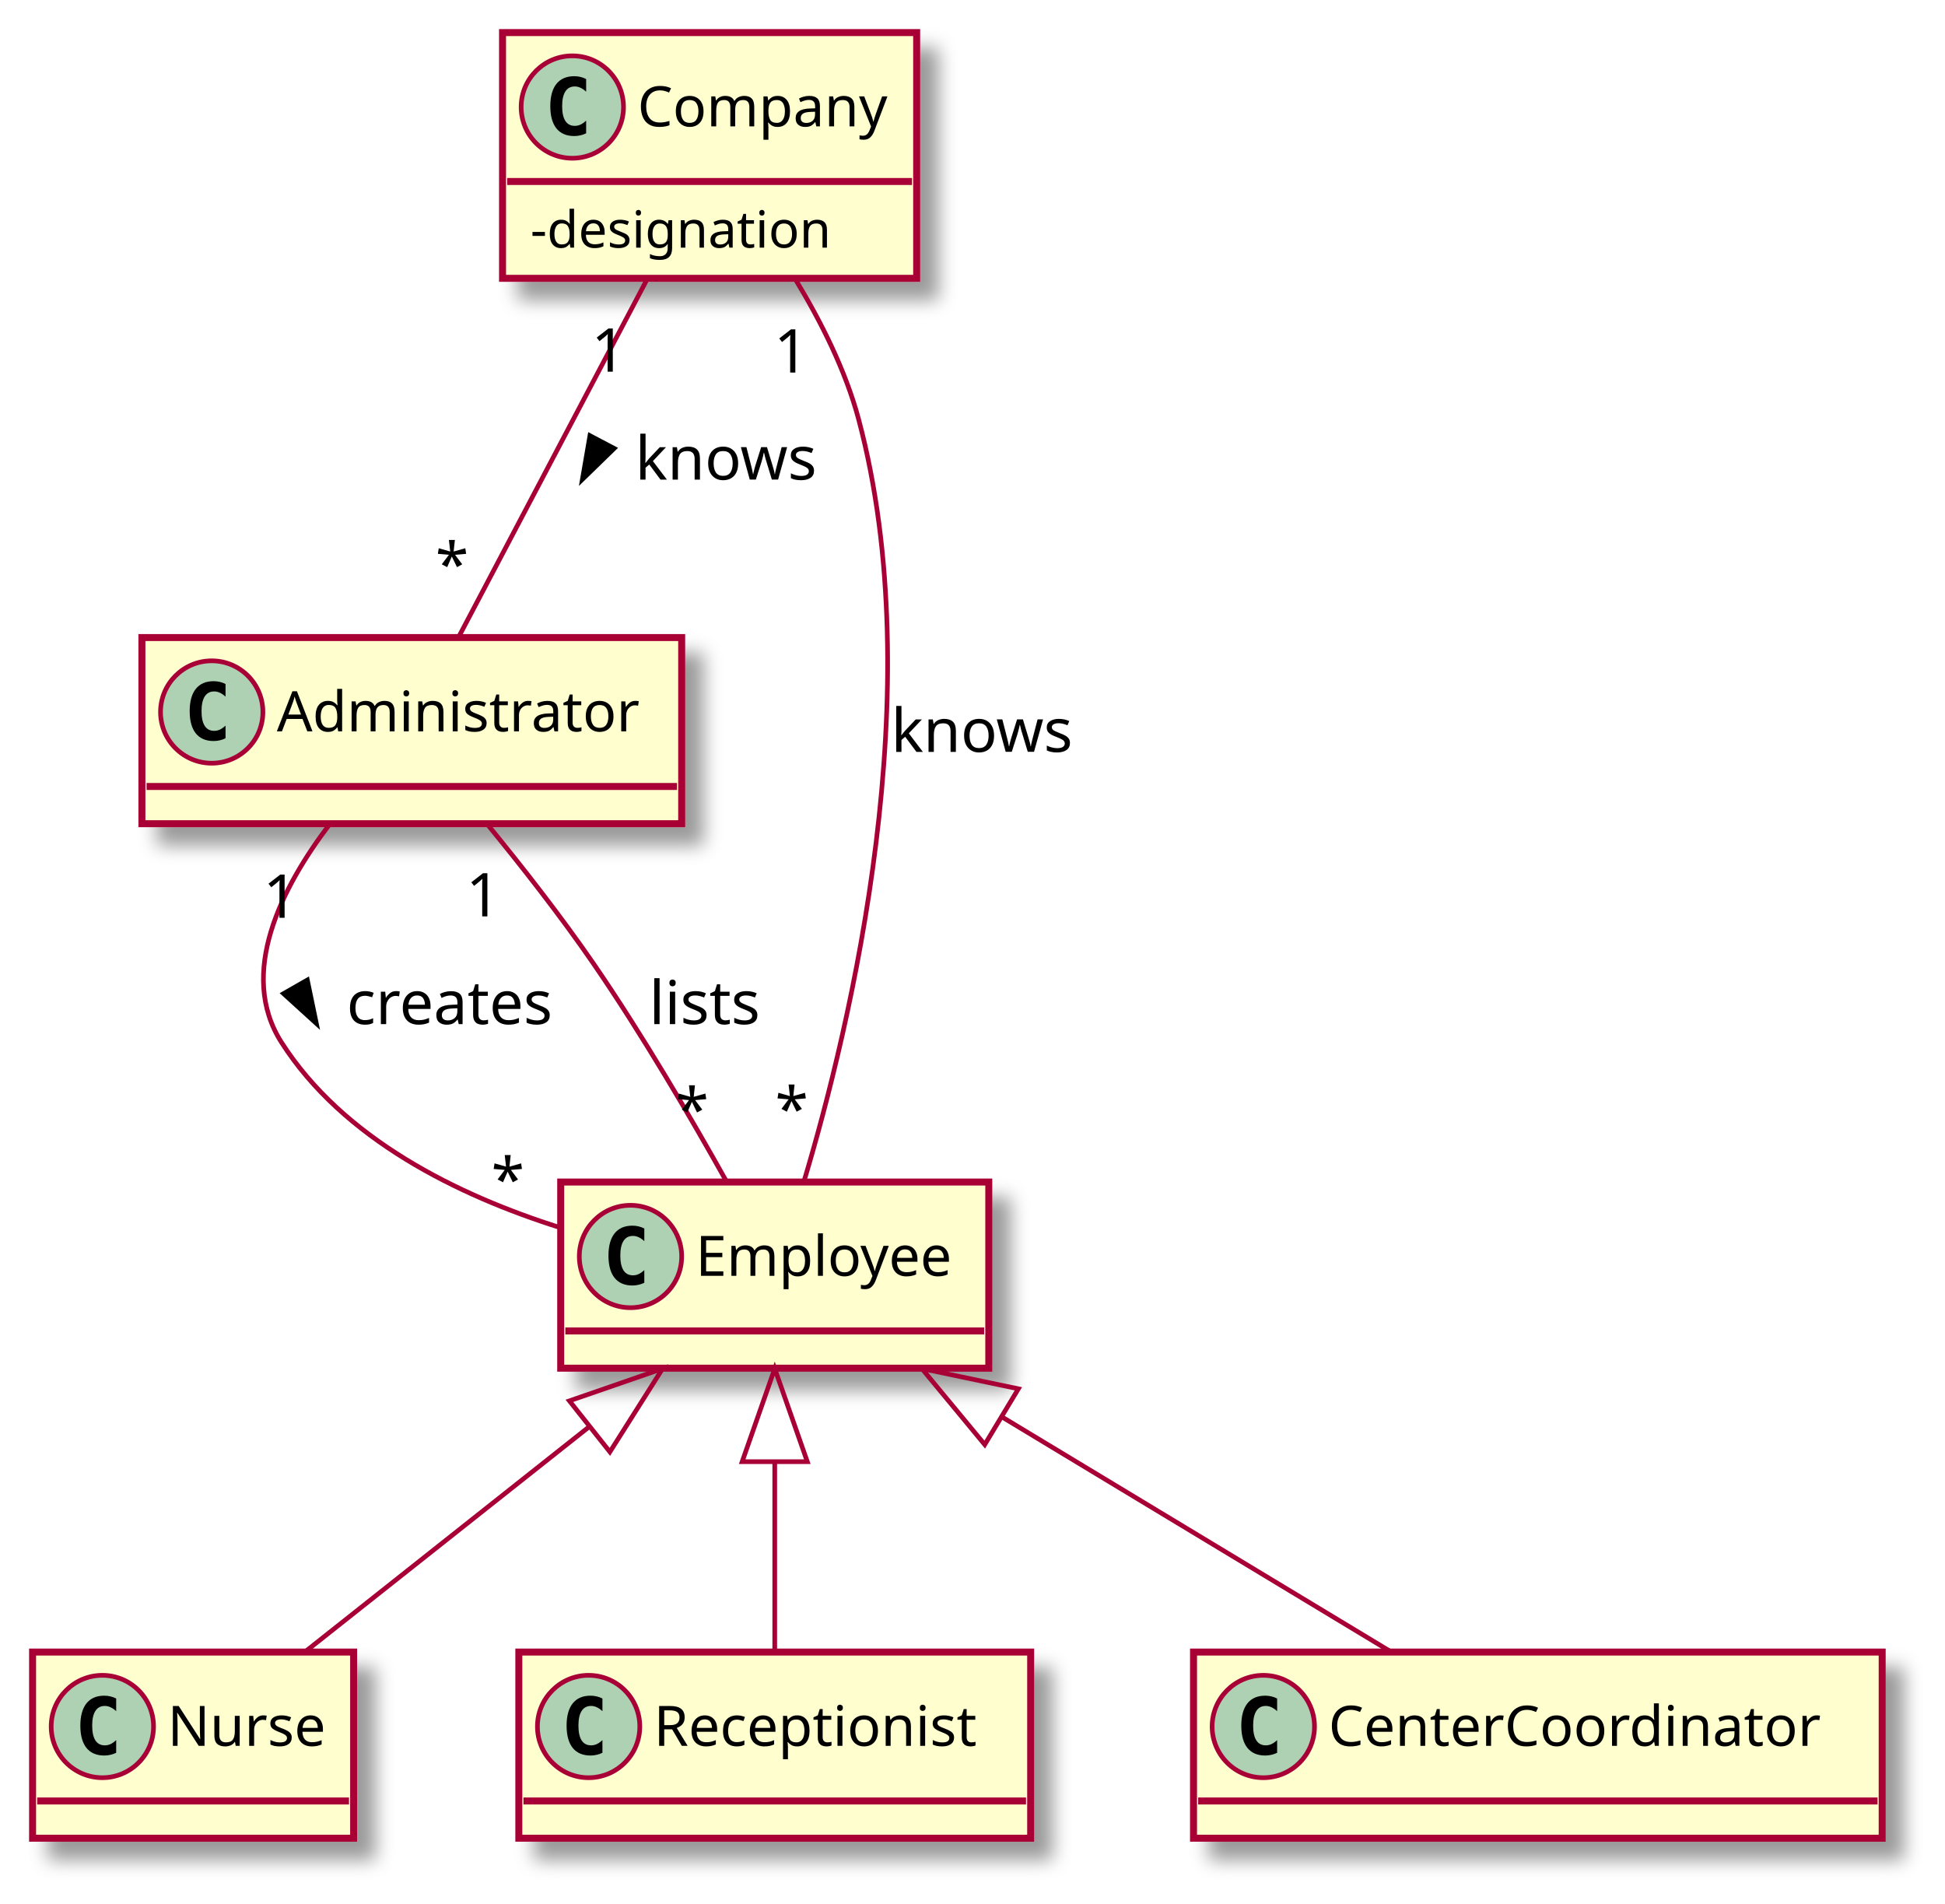
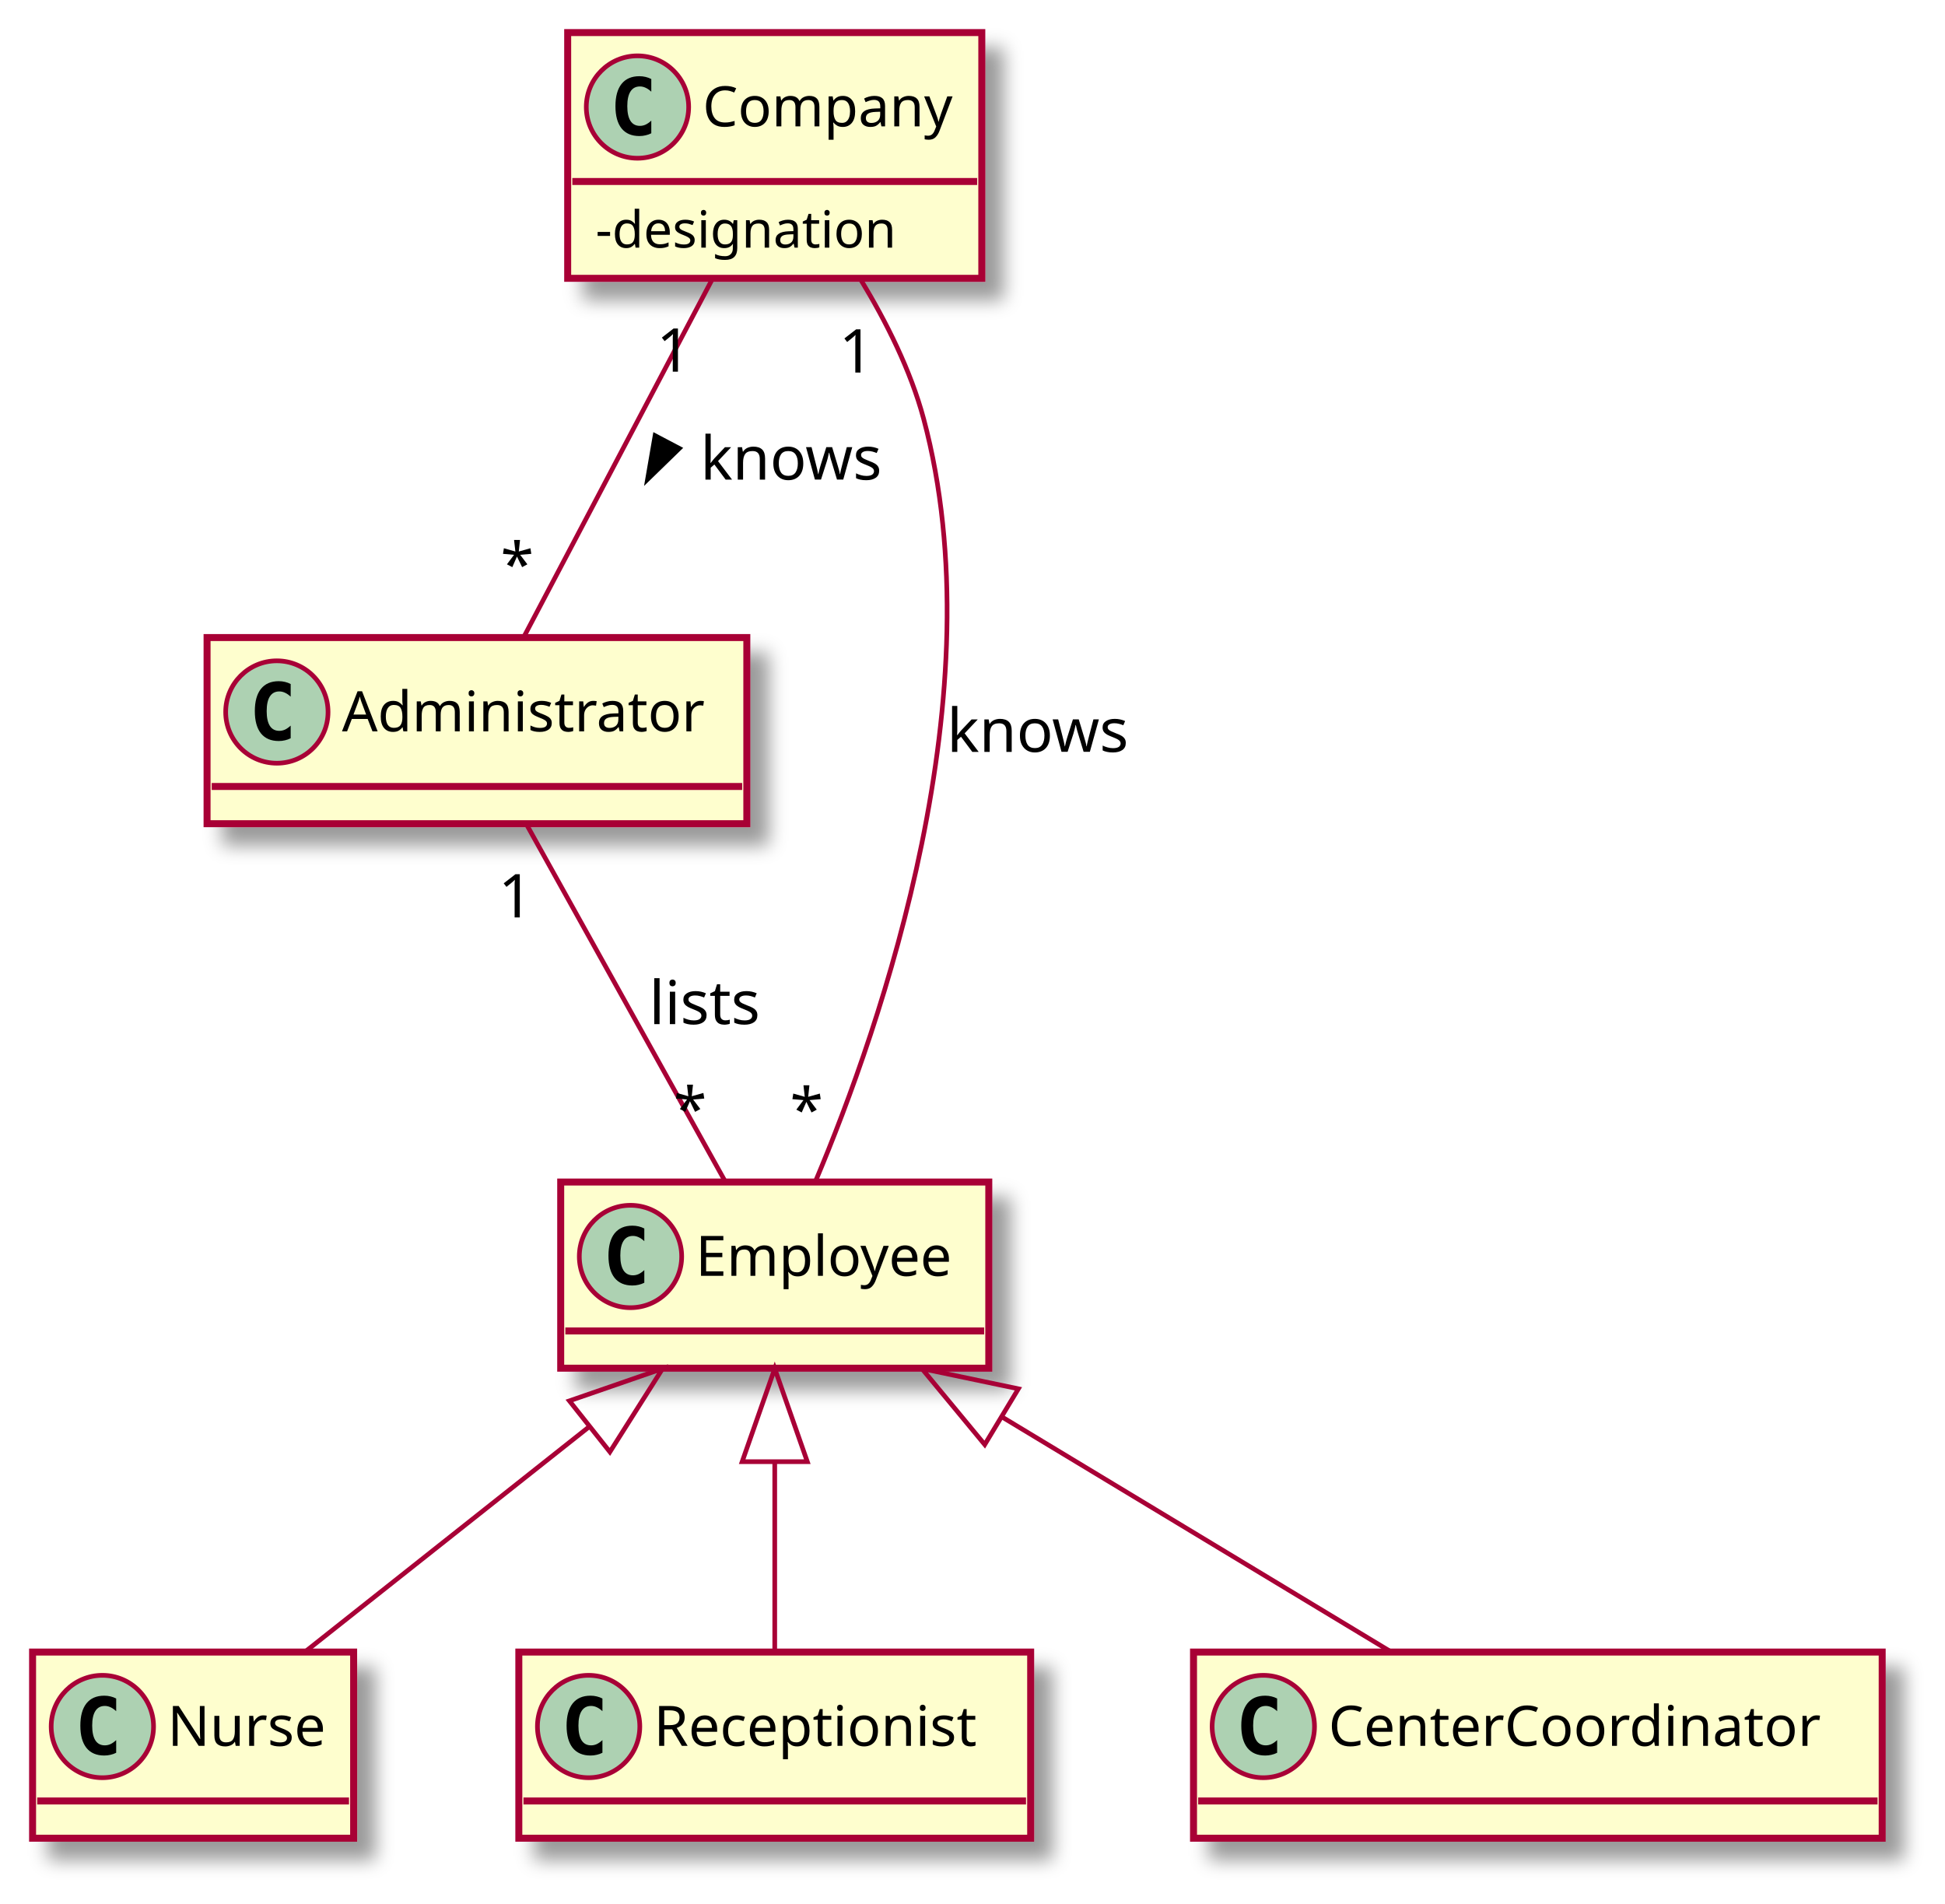
<svg xmlns="http://www.w3.org/2000/svg" contentScriptType="application/ecmascript" contentStyleType="text/css" height="409px" preserveAspectRatio="none" style="width:418px;height:409px;background:#FFFFFF;" version="1.1" viewBox="0 0 418 409" width="418px" zoomAndPan="magnify">
  <defs>
-     <filter height="300%" id="ffk8zw79e3xvm" width="300%" x="-1" y="-1">
+     <filter height="300%" id="fcnh5idp87nq2" width="300%" x="-1" y="-1">
      <feGaussianBlur result="blurOut" stdDeviation="2.0" />
      <feColorMatrix in="blurOut" result="blurOut2" type="matrix" values="0 0 0 0 0 0 0 0 0 0 0 0 0 0 0 0 0 0 .4 0" />
      <feOffset dx="4.0" dy="4.0" in="blurOut2" result="blurOut3" />
      <feBlend in="SourceGraphic" in2="blurOut3" mode="normal" />
    </filter>
  </defs>
  <g>
-     <rect codeLine="4" fill="#FEFECE" filter="url(#ffk8zw79e3xvm)" height="40" id="Administrator" style="stroke:#A80036;stroke-width:1.5;" width="116" x="30.5" y="137" />
-     <ellipse cx="45.5" cy="153" fill="#ADD1B2" rx="11" ry="11" style="stroke:#A80036;stroke-width:1.0;" />
-     <path d="M48.469,158.641 Q47.891,158.938 47.25,159.078 Q46.609,159.234 45.906,159.234 Q43.406,159.234 42.078,157.594 Q40.766,155.938 40.766,152.812 Q40.766,149.688 42.078,148.031 Q43.406,146.375 45.906,146.375 Q46.609,146.375 47.25,146.531 Q47.906,146.688 48.469,146.984 L48.469,149.703 Q47.844,149.125 47.25,148.859 Q46.656,148.578 46.031,148.578 Q44.688,148.578 44,149.656 Q43.312,150.719 43.312,152.812 Q43.312,154.906 44,155.984 Q44.688,157.047 46.031,157.047 Q46.656,157.047 47.25,156.781 Q47.844,156.5 48.469,155.922 L48.469,158.641 Z " fill="#000000" />
-     <text fill="#000000" font-family="sans-serif" font-size="12" lengthAdjust="spacing" textLength="84" x="59.5" y="157.154">Administrator</text>
-     <line style="stroke:#A80036;stroke-width:1.5;" x1="31.5" x2="145.5" y1="169" y2="169" />
-     <rect codeLine="6" fill="#FEFECE" filter="url(#ffk8zw79e3xvm)" height="40" id="Employee" style="stroke:#A80036;stroke-width:1.5;" width="92" x="120.5" y="254" />
+     <rect codeLine="4" fill="#FEFECE" filter="url(#fcnh5idp87nq2)" height="40" id="Administrator" style="stroke:#A80036;stroke-width:1.5;" width="116" x="44.5" y="137" />
+     <ellipse cx="59.5" cy="153" fill="#ADD1B2" rx="11" ry="11" style="stroke:#A80036;stroke-width:1.0;" />
+     <path d="M62.469,158.641 Q61.891,158.938 61.25,159.078 Q60.609,159.234 59.906,159.234 Q57.406,159.234 56.078,157.594 Q54.766,155.938 54.766,152.812 Q54.766,149.688 56.078,148.031 Q57.406,146.375 59.906,146.375 Q60.609,146.375 61.25,146.531 Q61.906,146.688 62.469,146.984 L62.469,149.703 Q61.844,149.125 61.25,148.859 Q60.656,148.578 60.031,148.578 Q58.688,148.578 58,149.656 Q57.312,150.719 57.312,152.812 Q57.312,154.906 58,155.984 Q58.688,157.047 60.031,157.047 Q60.656,157.047 61.25,156.781 Q61.844,156.5 62.469,155.922 L62.469,158.641 Z " fill="#000000" />
+     <text fill="#000000" font-family="sans-serif" font-size="12" lengthAdjust="spacing" textLength="84" x="73.5" y="157.154">Administrator</text>
+     <line style="stroke:#A80036;stroke-width:1.5;" x1="45.5" x2="159.5" y1="169" y2="169" />
+     <rect codeLine="6" fill="#FEFECE" filter="url(#fcnh5idp87nq2)" height="40" id="Employee" style="stroke:#A80036;stroke-width:1.5;" width="92" x="120.5" y="254" />
    <ellipse cx="135.5" cy="270" fill="#ADD1B2" rx="11" ry="11" style="stroke:#A80036;stroke-width:1.0;" />
    <path d="M138.469,275.641 Q137.891,275.938 137.25,276.078 Q136.609,276.234 135.906,276.234 Q133.406,276.234 132.078,274.594 Q130.766,272.938 130.766,269.812 Q130.766,266.688 132.078,265.031 Q133.406,263.375 135.906,263.375 Q136.609,263.375 137.25,263.531 Q137.906,263.688 138.469,263.984 L138.469,266.703 Q137.844,266.125 137.25,265.859 Q136.656,265.578 136.031,265.578 Q134.688,265.578 134,266.656 Q133.312,267.719 133.312,269.812 Q133.312,271.906 134,272.984 Q134.688,274.047 136.031,274.047 Q136.656,274.047 137.25,273.781 Q137.844,273.5 138.469,272.922 L138.469,275.641 Z " fill="#000000" />
    <text fill="#000000" font-family="sans-serif" font-size="12" lengthAdjust="spacing" textLength="60" x="149.5" y="274.154">Employee</text>
    <line style="stroke:#A80036;stroke-width:1.5;" x1="121.5" x2="211.5" y1="286" y2="286" />
-     <rect codeLine="9" fill="#FEFECE" filter="url(#ffk8zw79e3xvm)" height="52.805" id="Company" style="stroke:#A80036;stroke-width:1.5;" width="89" x="108" y="7" />
-     <ellipse cx="123" cy="23" fill="#ADD1B2" rx="11" ry="11" style="stroke:#A80036;stroke-width:1.0;" />
-     <path d="M125.969,28.641 Q125.391,28.938 124.75,29.078 Q124.109,29.234 123.406,29.234 Q120.906,29.234 119.578,27.594 Q118.266,25.938 118.266,22.812 Q118.266,19.688 119.578,18.031 Q120.906,16.375 123.406,16.375 Q124.109,16.375 124.75,16.531 Q125.406,16.688 125.969,16.984 L125.969,19.703 Q125.344,19.125 124.75,18.859 Q124.156,18.578 123.531,18.578 Q122.188,18.578 121.5,19.656 Q120.812,20.719 120.812,22.812 Q120.812,24.906 121.5,25.984 Q122.188,27.047 123.531,27.047 Q124.156,27.047 124.75,26.781 Q125.344,26.5 125.969,25.922 L125.969,28.641 Z " fill="#000000" />
-     <text fill="#000000" font-family="sans-serif" font-size="12" lengthAdjust="spacing" textLength="57" x="137" y="27.154">Company</text>
-     <line style="stroke:#A80036;stroke-width:1.5;" x1="109" x2="196" y1="39" y2="39" />
-     <text fill="#000000" font-family="sans-serif" font-size="11" lengthAdjust="spacing" textLength="70" x="114" y="53.21">-designation</text>
-     <rect fill="#FEFECE" filter="url(#ffk8zw79e3xvm)" height="40" id="Nurse" style="stroke:#A80036;stroke-width:1.5;" width="69" x="7" y="355" />
+     <rect codeLine="9" fill="#FEFECE" filter="url(#fcnh5idp87nq2)" height="52.805" id="Company" style="stroke:#A80036;stroke-width:1.5;" width="89" x="122" y="7" />
+     <ellipse cx="137" cy="23" fill="#ADD1B2" rx="11" ry="11" style="stroke:#A80036;stroke-width:1.0;" />
+     <path d="M139.969,28.641 Q139.391,28.938 138.75,29.078 Q138.109,29.234 137.406,29.234 Q134.906,29.234 133.578,27.594 Q132.266,25.938 132.266,22.812 Q132.266,19.688 133.578,18.031 Q134.906,16.375 137.406,16.375 Q138.109,16.375 138.75,16.531 Q139.406,16.688 139.969,16.984 L139.969,19.703 Q139.344,19.125 138.75,18.859 Q138.156,18.578 137.531,18.578 Q136.188,18.578 135.5,19.656 Q134.812,20.719 134.812,22.812 Q134.812,24.906 135.5,25.984 Q136.188,27.047 137.531,27.047 Q138.156,27.047 138.75,26.781 Q139.344,26.5 139.969,25.922 L139.969,28.641 Z " fill="#000000" />
+     <text fill="#000000" font-family="sans-serif" font-size="12" lengthAdjust="spacing" textLength="57" x="151" y="27.154">Company</text>
+     <line style="stroke:#A80036;stroke-width:1.5;" x1="123" x2="210" y1="39" y2="39" />
+     <text fill="#000000" font-family="sans-serif" font-size="11" lengthAdjust="spacing" textLength="70" x="128" y="53.21">-designation</text>
+     <rect fill="#FEFECE" filter="url(#fcnh5idp87nq2)" height="40" id="Nurse" style="stroke:#A80036;stroke-width:1.5;" width="69" x="7" y="355" />
    <ellipse cx="22" cy="371" fill="#ADD1B2" rx="11" ry="11" style="stroke:#A80036;stroke-width:1.0;" />
    <path d="M24.969,376.641 Q24.391,376.938 23.75,377.078 Q23.109,377.234 22.406,377.234 Q19.906,377.234 18.578,375.594 Q17.266,373.938 17.266,370.812 Q17.266,367.688 18.578,366.031 Q19.906,364.375 22.406,364.375 Q23.109,364.375 23.75,364.531 Q24.406,364.688 24.969,364.984 L24.969,367.703 Q24.344,367.125 23.75,366.859 Q23.156,366.578 22.531,366.578 Q21.188,366.578 20.5,367.656 Q19.812,368.719 19.812,370.812 Q19.812,372.906 20.5,373.984 Q21.188,375.047 22.531,375.047 Q23.156,375.047 23.75,374.781 Q24.344,374.5 24.969,373.922 L24.969,376.641 Z " fill="#000000" />
    <text fill="#000000" font-family="sans-serif" font-size="12" lengthAdjust="spacing" textLength="37" x="36" y="375.154">Nurse</text>
    <line style="stroke:#A80036;stroke-width:1.5;" x1="8" x2="75" y1="387" y2="387" />
-     <rect fill="#FEFECE" filter="url(#ffk8zw79e3xvm)" height="40" id="Receptionist" style="stroke:#A80036;stroke-width:1.5;" width="110" x="111.5" y="355" />
+     <rect fill="#FEFECE" filter="url(#fcnh5idp87nq2)" height="40" id="Receptionist" style="stroke:#A80036;stroke-width:1.5;" width="110" x="111.5" y="355" />
    <ellipse cx="126.5" cy="371" fill="#ADD1B2" rx="11" ry="11" style="stroke:#A80036;stroke-width:1.0;" />
    <path d="M129.469,376.641 Q128.891,376.938 128.25,377.078 Q127.609,377.234 126.906,377.234 Q124.406,377.234 123.078,375.594 Q121.766,373.938 121.766,370.812 Q121.766,367.688 123.078,366.031 Q124.406,364.375 126.906,364.375 Q127.609,364.375 128.25,364.531 Q128.906,364.688 129.469,364.984 L129.469,367.703 Q128.844,367.125 128.25,366.859 Q127.656,366.578 127.031,366.578 Q125.688,366.578 125,367.656 Q124.312,368.719 124.312,370.812 Q124.312,372.906 125,373.984 Q125.688,375.047 127.031,375.047 Q127.656,375.047 128.25,374.781 Q128.844,374.5 129.469,373.922 L129.469,376.641 Z " fill="#000000" />
    <text fill="#000000" font-family="sans-serif" font-size="12" lengthAdjust="spacing" textLength="78" x="140.5" y="375.154">Receptionist</text>
    <line style="stroke:#A80036;stroke-width:1.5;" x1="112.5" x2="220.5" y1="387" y2="387" />
-     <rect fill="#FEFECE" filter="url(#ffk8zw79e3xvm)" height="40" id="CenterCoordinator" style="stroke:#A80036;stroke-width:1.5;" width="148" x="256.5" y="355" />
+     <rect fill="#FEFECE" filter="url(#fcnh5idp87nq2)" height="40" id="CenterCoordinator" style="stroke:#A80036;stroke-width:1.5;" width="148" x="256.5" y="355" />
    <ellipse cx="271.5" cy="371" fill="#ADD1B2" rx="11" ry="11" style="stroke:#A80036;stroke-width:1.0;" />
    <path d="M274.469,376.641 Q273.891,376.938 273.25,377.078 Q272.609,377.234 271.906,377.234 Q269.406,377.234 268.078,375.594 Q266.766,373.938 266.766,370.812 Q266.766,367.688 268.078,366.031 Q269.406,364.375 271.906,364.375 Q272.609,364.375 273.25,364.531 Q273.906,364.688 274.469,364.984 L274.469,367.703 Q273.844,367.125 273.25,366.859 Q272.656,366.578 272.031,366.578 Q270.688,366.578 270,367.656 Q269.312,368.719 269.312,370.812 Q269.312,372.906 270,373.984 Q270.688,375.047 272.031,375.047 Q272.656,375.047 273.25,374.781 Q273.844,374.5 274.469,373.922 L274.469,376.641 Z " fill="#000000" />
    <text fill="#000000" font-family="sans-serif" font-size="12" lengthAdjust="spacing" textLength="116" x="285.5" y="375.154">CenterCoordinator</text>
    <line style="stroke:#A80036;stroke-width:1.5;" x1="257.5" x2="403.5" y1="387" y2="387" />
-     <path codeLine="13" d="M70.9,177.04 C60.5,190.69 51.05,209.21 60.5,224 C73.77,244.75 98.32,256.84 120.46,263.82 " fill="none" id="Administrator-Employee" style="stroke:#A80036;stroke-width:1.0;" />
-     <polygon fill="#000000" points="67.98,219.908,66.046,210.596,60.942,213.511,67.98,219.908" style="stroke:#000000;stroke-width:1.0;" />
-     <text fill="#000000" font-family="sans-serif" font-size="13" lengthAdjust="spacing" textLength="48" x="74.5" y="220.067">creates</text>
-     <text fill="#000000" font-family="sans-serif" font-size="13" lengthAdjust="spacing" textLength="8" x="56.555" y="197.216">1</text>
-     <text fill="#000000" font-family="sans-serif" font-size="13" lengthAdjust="spacing" textLength="7" x="105.565" y="258.08">*</text>
-     <path codeLine="14" d="M104.7,177.08 C111.97,185.96 120.47,196.79 127.5,207 C137.99,222.24 148.59,240.39 156.08,253.79 " fill="none" id="Administrator-Employee-1" style="stroke:#A80036;stroke-width:1.0;" />
+     <path codeLine="13" d="M113.21,177.25 C125.03,198.48 143.92,232.44 155.75,253.69 " fill="none" id="Administrator-Employee" style="stroke:#A80036;stroke-width:1.0;" />
    <text fill="#000000" font-family="sans-serif" font-size="13" lengthAdjust="spacing" textLength="25" x="139.5" y="220.067">lists</text>
-     <text fill="#000000" font-family="sans-serif" font-size="13" lengthAdjust="spacing" textLength="8" x="100.131" y="196.922">1</text>
-     <text fill="#000000" font-family="sans-serif" font-size="13" lengthAdjust="spacing" textLength="7" x="145.165" y="243.082">*</text>
-     <path codeLine="16" d="M138.93,60.27 C126.89,83.12 109.58,115.98 98.69,136.65 " fill="none" id="Company-Administrator" style="stroke:#A80036;stroke-width:1.0;" />
-     <polygon fill="#000000" points="125.169,102.99,131.986,96.358,126.785,93.618,125.169,102.99" style="stroke:#000000;stroke-width:1.0;" />
-     <text fill="#000000" font-family="sans-serif" font-size="13" lengthAdjust="spacing" textLength="39" x="136.5" y="103.067">knows</text>
-     <text fill="#000000" font-family="sans-serif" font-size="13" lengthAdjust="spacing" textLength="8" x="127.087" y="79.869">1</text>
-     <text fill="#000000" font-family="sans-serif" font-size="13" lengthAdjust="spacing" textLength="7" x="93.572" y="125.903">*</text>
-     <path codeLine="17" d="M170.97,60.07 C176.44,69.09 181.71,79.58 184.5,90 C200.1,148.29 182.85,220.25 172.76,253.93 " fill="none" id="Company-Employee" style="stroke:#A80036;stroke-width:1.0;" />
-     <text fill="#000000" font-family="sans-serif" font-size="13" lengthAdjust="spacing" textLength="39" x="191.5" y="161.567">knows</text>
-     <text fill="#000000" font-family="sans-serif" font-size="13" lengthAdjust="spacing" textLength="8" x="166.316" y="80.053">1</text>
-     <text fill="#000000" font-family="sans-serif" font-size="13" lengthAdjust="spacing" textLength="7" x="166.571" y="242.918">*</text>
-     <path codeLine="19" d="M126.59,306.61 C106.49,322.53 82.8,341.29 65.53,354.97 " fill="none" id="Employee-backto-Nurse" style="stroke:#A80036;stroke-width:1.0;" />
+     <text fill="#000000" font-family="sans-serif" font-size="13" lengthAdjust="spacing" textLength="8" x="107.097" y="197.14">1</text>
+     <text fill="#000000" font-family="sans-serif" font-size="13" lengthAdjust="spacing" textLength="7" x="144.742" y="242.954">*</text>
+     <path codeLine="15" d="M152.93,60.27 C140.89,83.12 123.58,115.98 112.69,136.65 " fill="none" id="Company-Administrator" style="stroke:#A80036;stroke-width:1.0;" />
+     <polygon fill="#000000" points="139.169,102.99,145.986,96.358,140.785,93.618,139.169,102.99" style="stroke:#000000;stroke-width:1.0;" />
+     <text fill="#000000" font-family="sans-serif" font-size="13" lengthAdjust="spacing" textLength="39" x="150.5" y="103.067">knows</text>
+     <text fill="#000000" font-family="sans-serif" font-size="13" lengthAdjust="spacing" textLength="8" x="141.087" y="79.869">1</text>
+     <text fill="#000000" font-family="sans-serif" font-size="13" lengthAdjust="spacing" textLength="7" x="107.572" y="125.903">*</text>
+     <path codeLine="16" d="M184.97,60.07 C190.44,69.09 195.71,79.58 198.5,90 C214.22,148.73 189.44,220.19 175.28,253.79 " fill="none" id="Company-Employee" style="stroke:#A80036;stroke-width:1.0;" />
+     <text fill="#000000" font-family="sans-serif" font-size="13" lengthAdjust="spacing" textLength="39" x="203.5" y="161.567">knows</text>
+     <text fill="#000000" font-family="sans-serif" font-size="13" lengthAdjust="spacing" textLength="8" x="180.316" y="80.053">1</text>
+     <text fill="#000000" font-family="sans-serif" font-size="13" lengthAdjust="spacing" textLength="7" x="169.765" y="243.082">*</text>
+     <path codeLine="18" d="M126.59,306.61 C106.49,322.53 82.8,341.29 65.53,354.97 " fill="none" id="Employee-backto-Nurse" style="stroke:#A80036;stroke-width:1.0;" />
    <polygon fill="none" points="122.37,301.02,142.4,294.09,131.07,311.99,122.37,301.02" style="stroke:#A80036;stroke-width:1.0;" />
-     <path codeLine="20" d="M166.5,314.44 C166.5,328.4 166.5,343.48 166.5,354.97 " fill="none" id="Employee-backto-Receptionist" style="stroke:#A80036;stroke-width:1.0;" />
+     <path codeLine="19" d="M166.5,314.44 C166.5,328.4 166.5,343.48 166.5,354.97 " fill="none" id="Employee-backto-Receptionist" style="stroke:#A80036;stroke-width:1.0;" />
    <polygon fill="none" points="159.5,314.09,166.5,294.09,173.5,314.09,159.5,314.09" style="stroke:#A80036;stroke-width:1.0;" />
-     <path codeLine="21" d="M215.34,304.48 C242.41,320.83 275.29,340.67 298.98,354.97 " fill="none" id="Employee-backto-CenterCoordinator" style="stroke:#A80036;stroke-width:1.0;" />
+     <path codeLine="20" d="M215.34,304.48 C242.41,320.83 275.29,340.67 298.98,354.97 " fill="none" id="Employee-backto-CenterCoordinator" style="stroke:#A80036;stroke-width:1.0;" />
    <polygon fill="none" points="211.63,310.42,198.12,294.09,218.86,298.43,211.63,310.42" style="stroke:#A80036;stroke-width:1.0;" />
  </g>
</svg>
